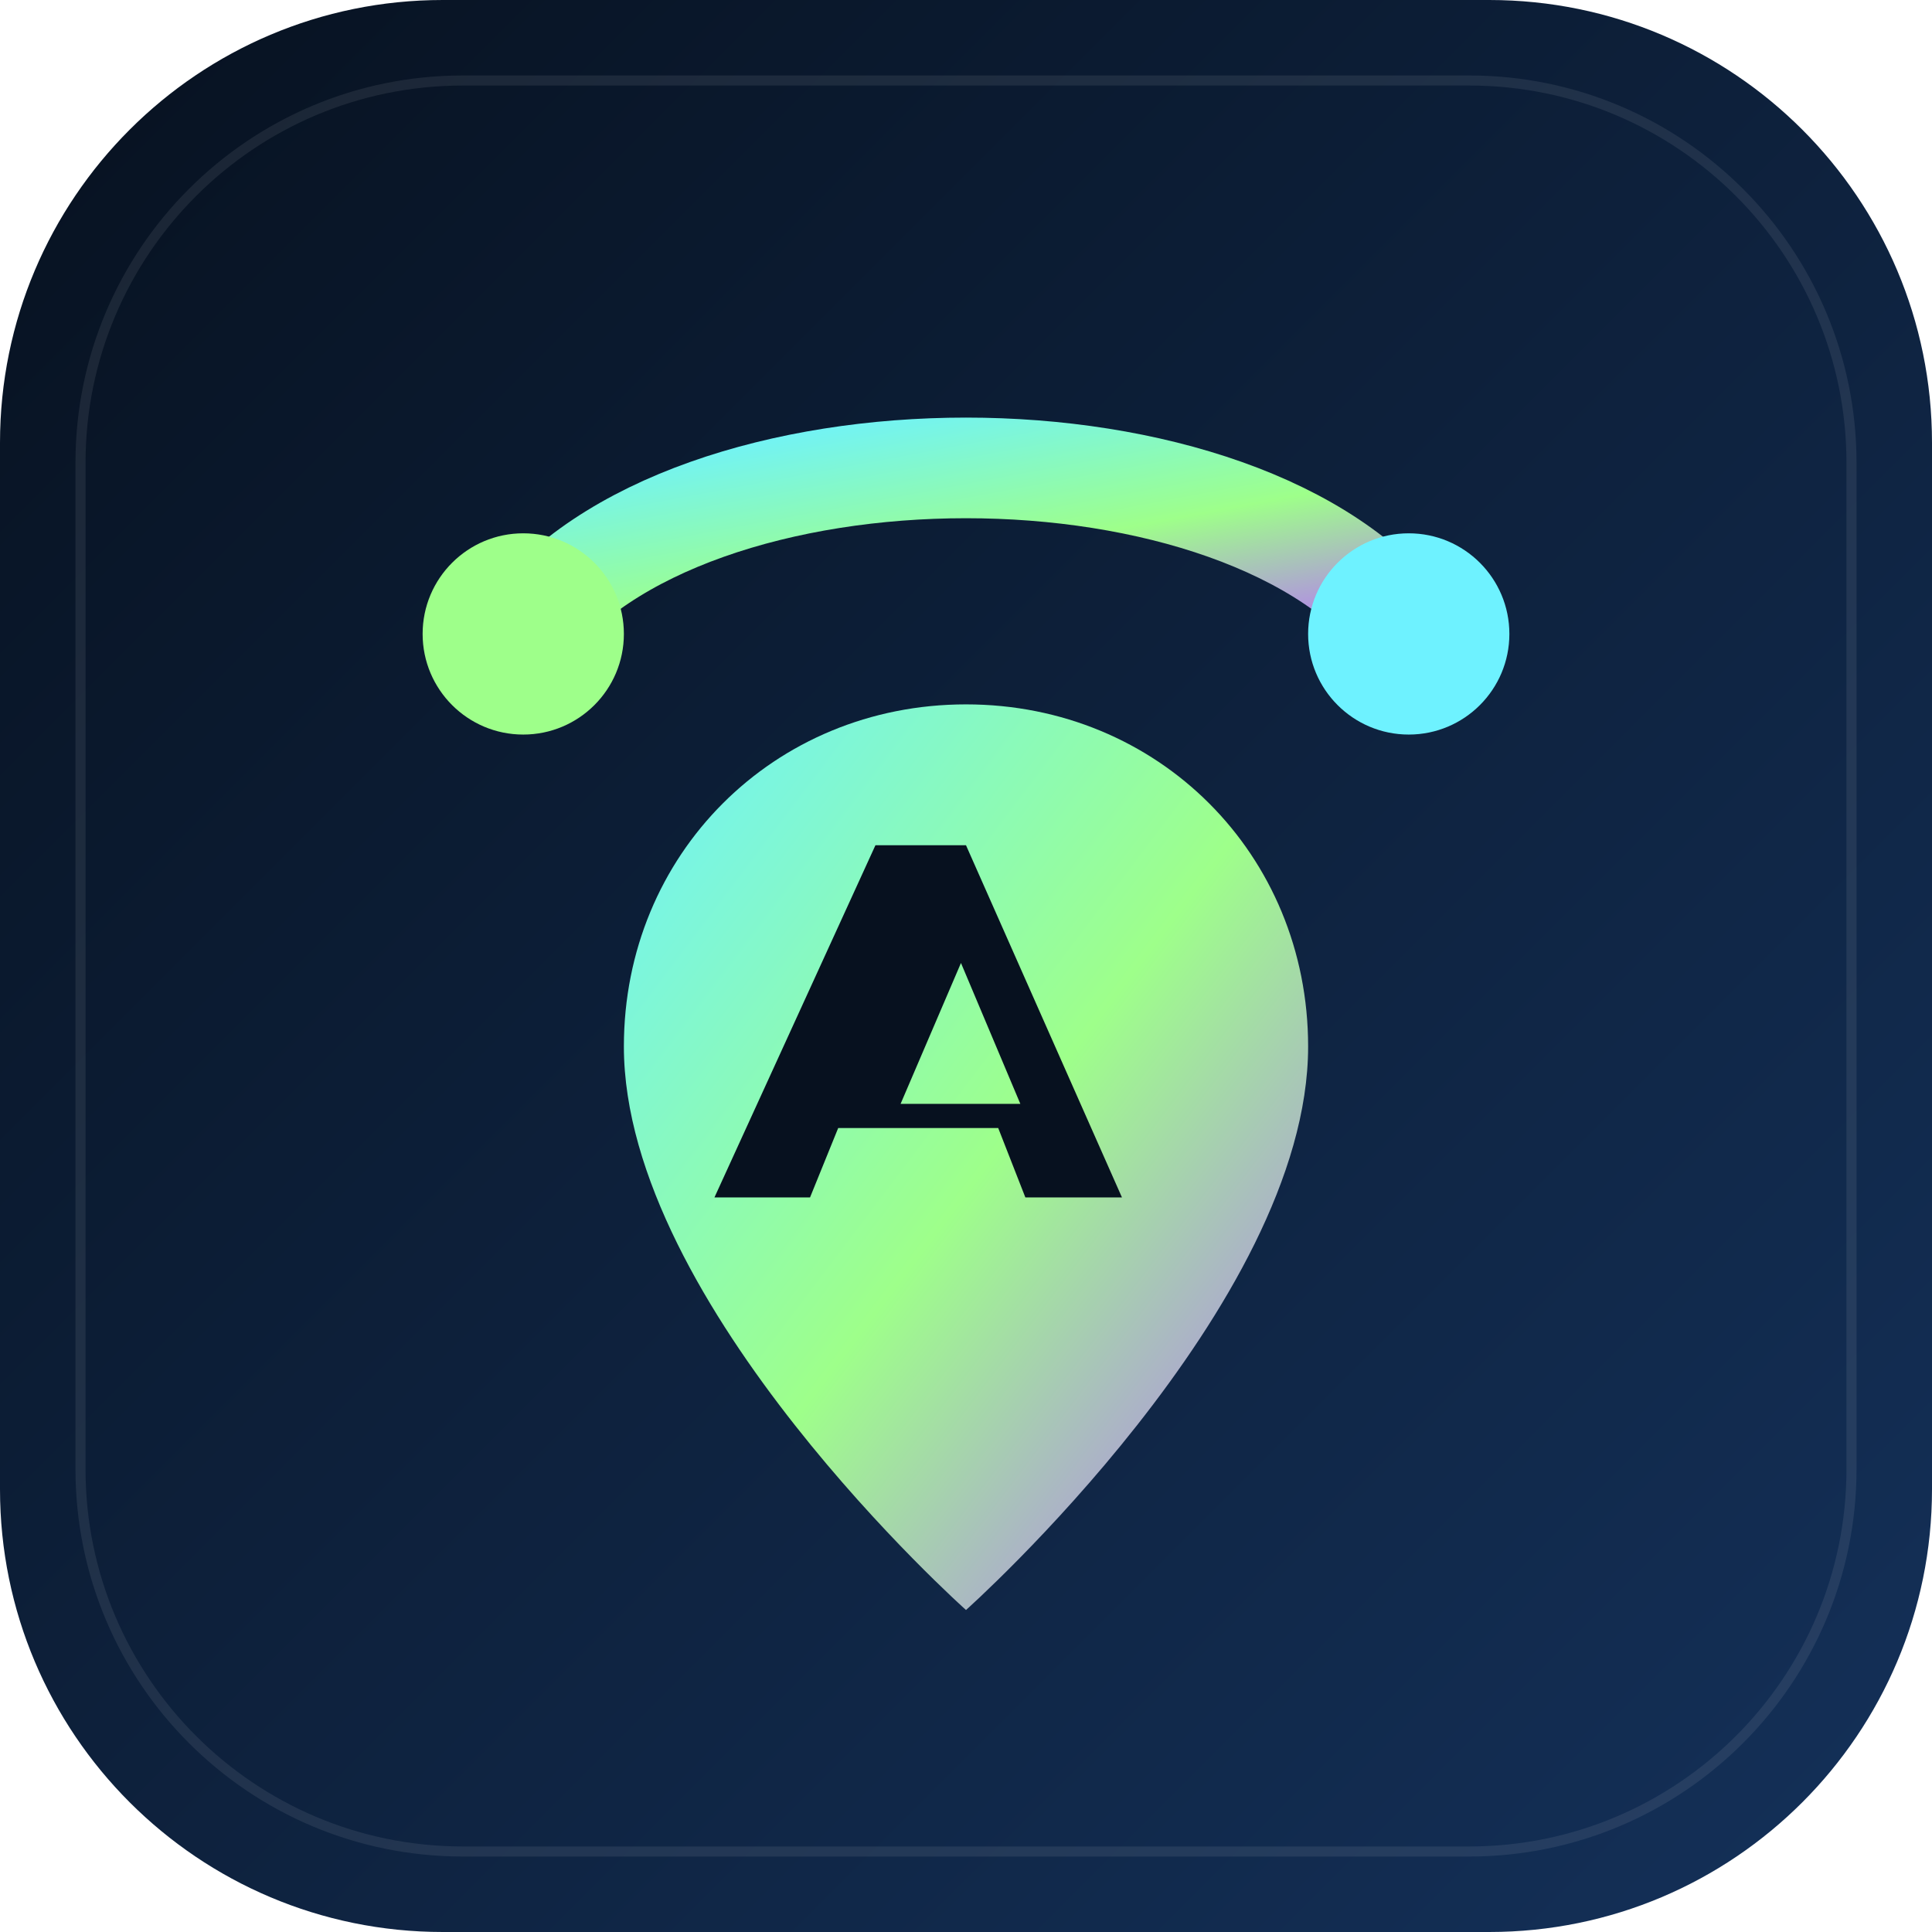
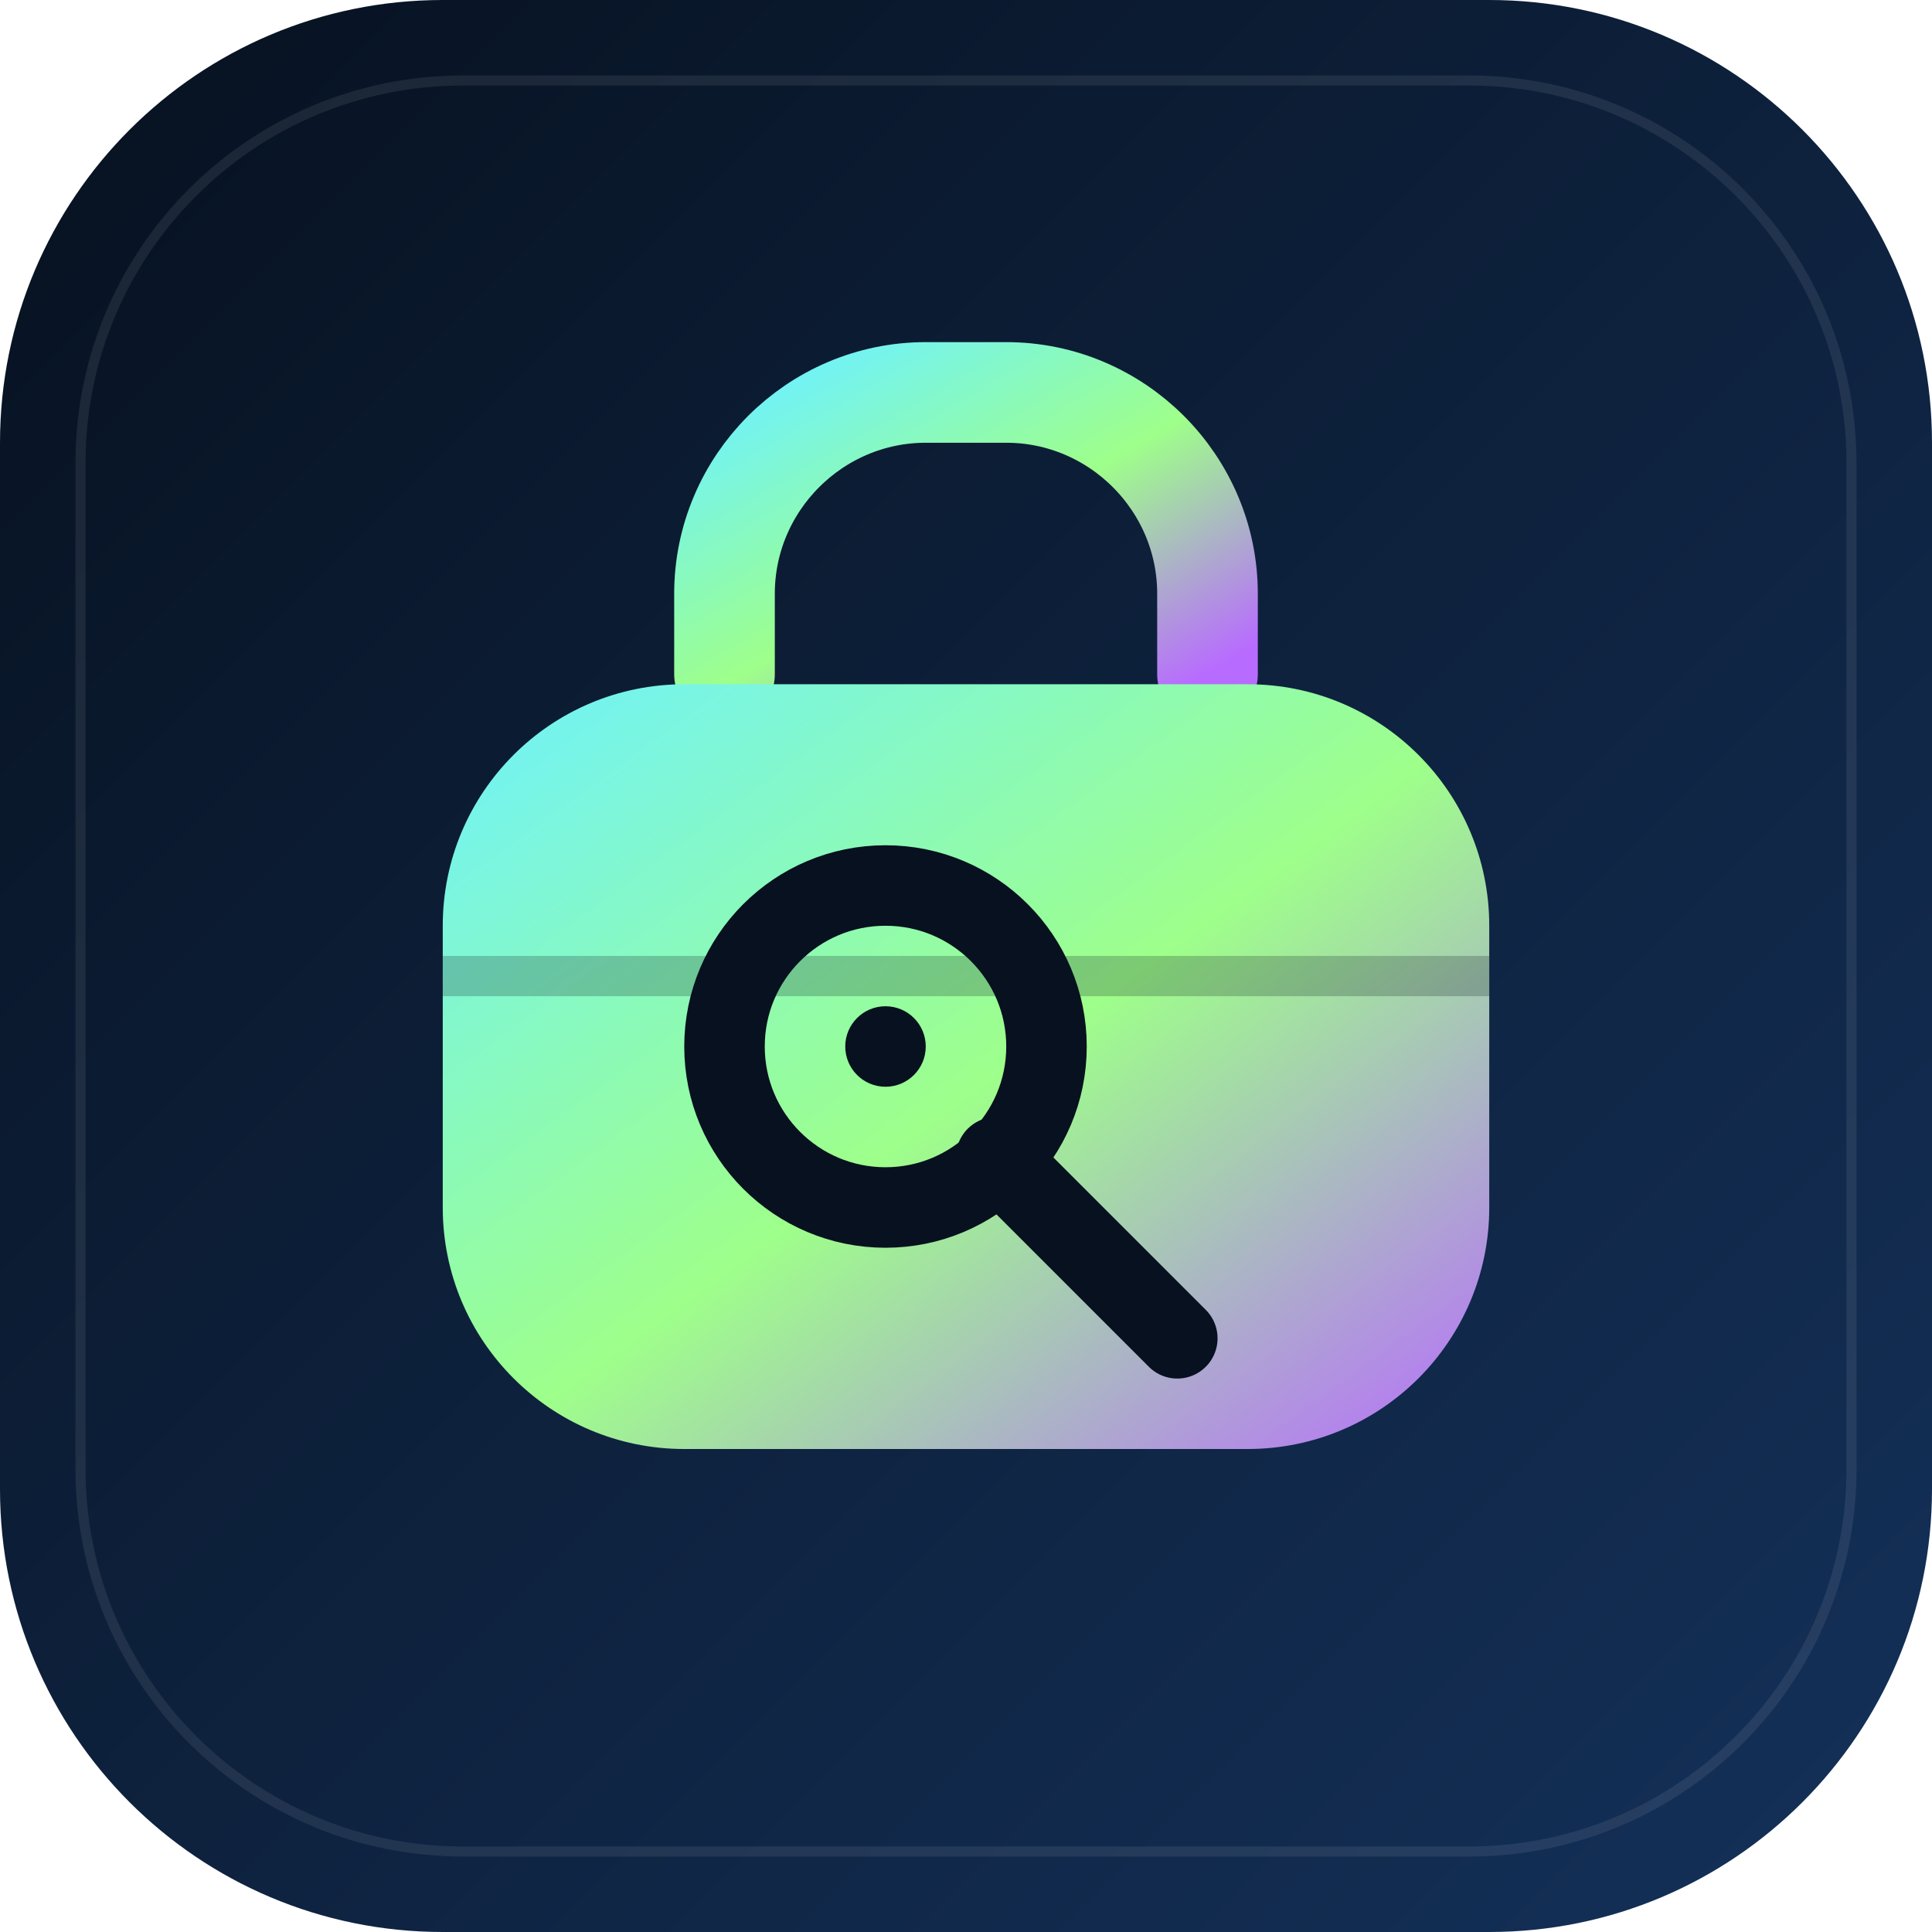
<svg xmlns="http://www.w3.org/2000/svg" viewBox="0 0 192 192" role="img" aria-label="AppServicios icon 192">
  <defs>
    <linearGradient id="bg192" x1="0" y1="0" x2="1" y2="1">
      <stop offset="0%" stop-color="#07111f" />
      <stop offset="100%" stop-color="#14315a" />
    </linearGradient>
    <linearGradient id="accent192" x1="0" y1="0" x2="1" y2="1">
      <stop offset="0%" stop-color="#6ef2ff" />
      <stop offset="52%" stop-color="#9eff8a" />
      <stop offset="100%" stop-color="#b86bff" />
    </linearGradient>
  </defs>
  <rect width="192" height="192" rx="44" fill="url(#bg192)" />
  <rect x="8" y="8" width="176" height="176" rx="38" fill="none" stroke="rgba(255,255,255,0.08)" />
-   <path d="M52 63C68 41 124 41 140 63" fill="none" stroke="url(#accent192)" stroke-width="10" stroke-linecap="round" />
-   <circle cx="52" cy="63" r="10" fill="#9eff8a" />
-   <circle cx="140" cy="63" r="10" fill="#6ef2ff" />
-   <path d="M96 70c-19.1 0-34 14.9-34 34 0 25.7 34 56 34 56s34-30.3 34-56c0-19.1-14.9-34-34-34Z" fill="url(#accent192)" />
-   <path d="M96 84l15.5 35h-9.6l-2.7-6.9H83.3l-2.8 6.9H71L87 84h9Zm-0.5 11.7-6 14h11.9l-5.9-14Z" fill="#07111f" />
+   <path d="M72 67v-8c0-11 9-20 20-20h8c11 0 20 9 20 20v8" fill="none" stroke="url(#accent192)" stroke-width="10" stroke-linecap="round" />
+   <rect x="44" y="68" width="104" height="76" rx="24" fill="url(#accent192)" />
+   <path d="M44 97h104" stroke="#07111f" stroke-opacity="0.22" stroke-width="4" />
+   <circle cx="88" cy="104" r="16" fill="none" stroke="#07111f" stroke-width="8" />
+   <path d="M99 115l18 18" stroke="#07111f" stroke-width="8" stroke-linecap="round" />
+   <circle cx="88" cy="104" r="4" fill="#07111f" />
</svg>
